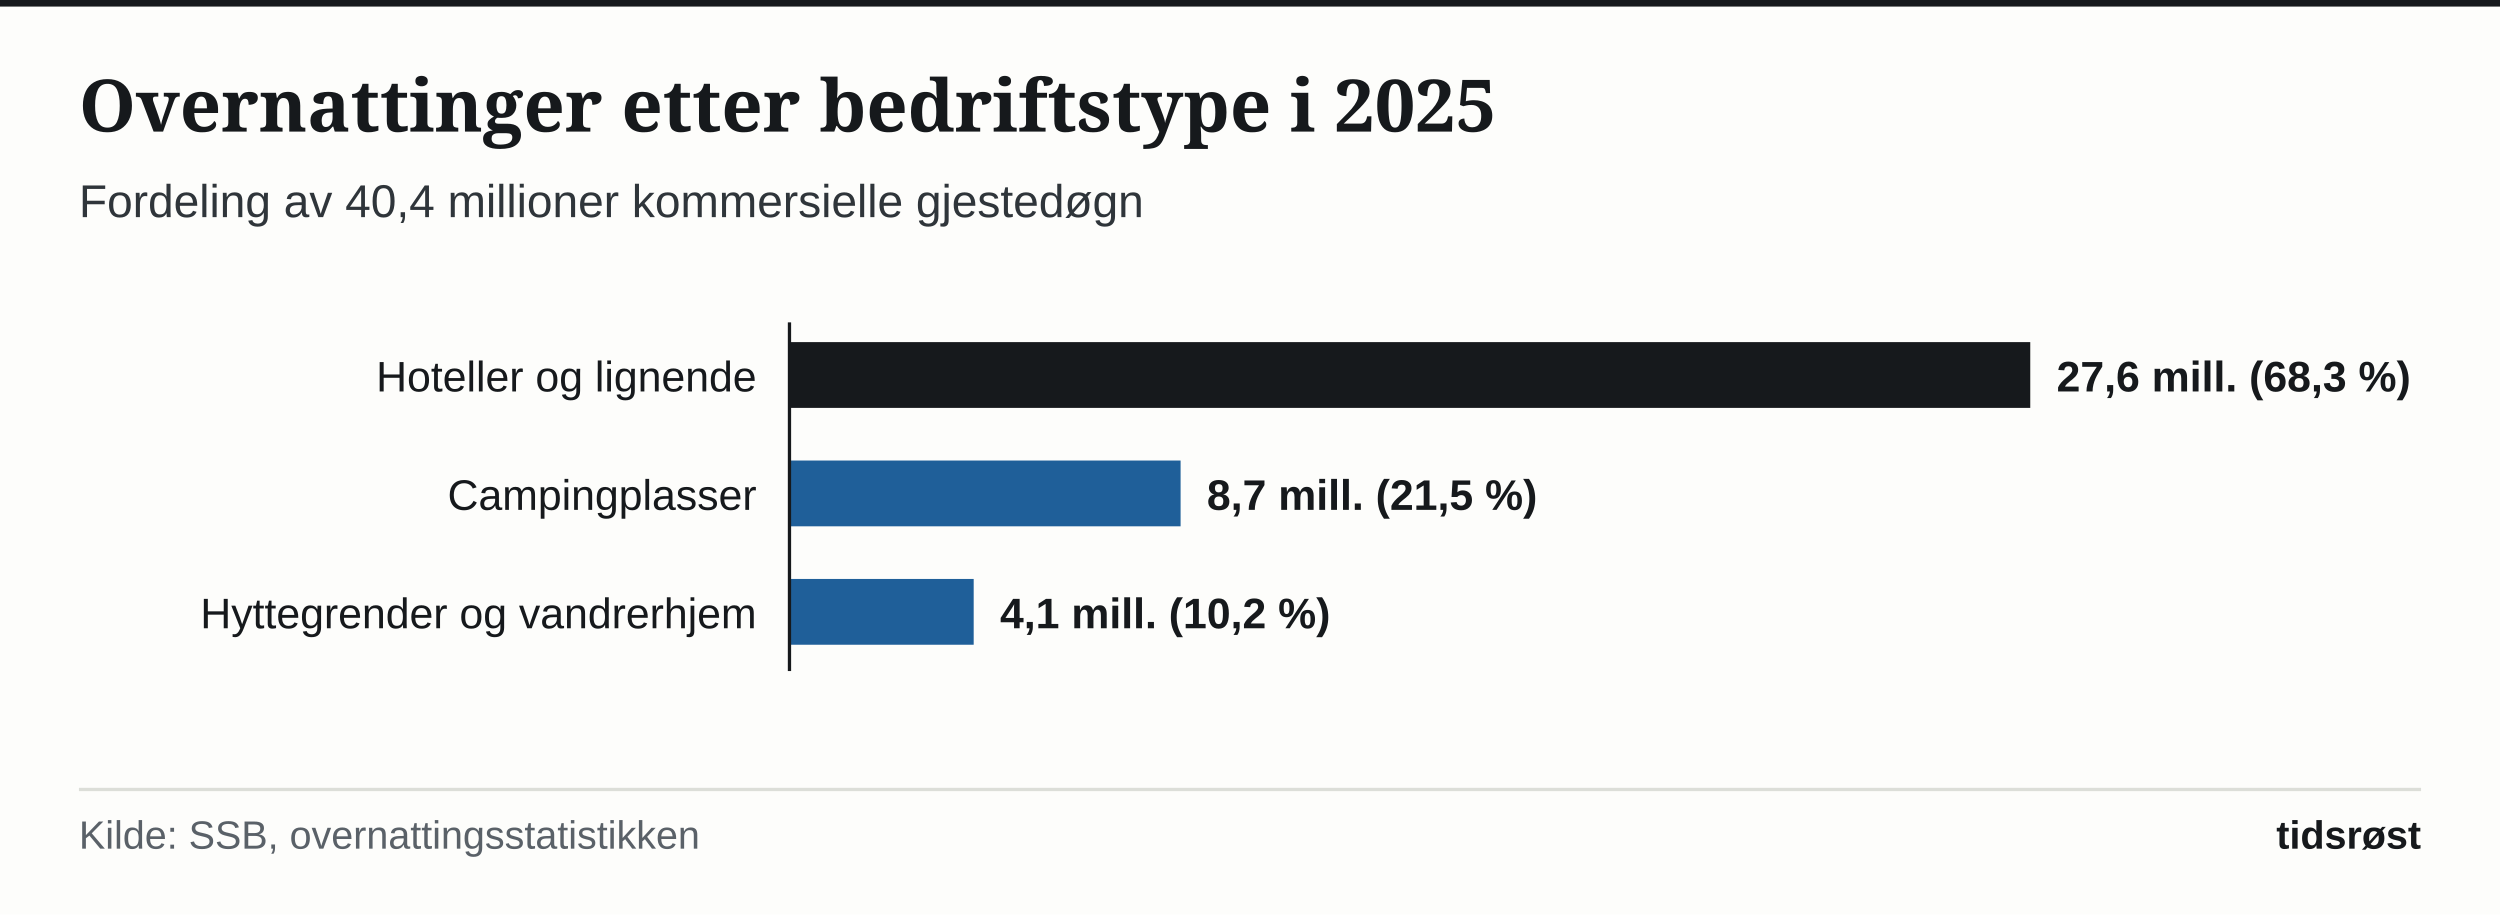
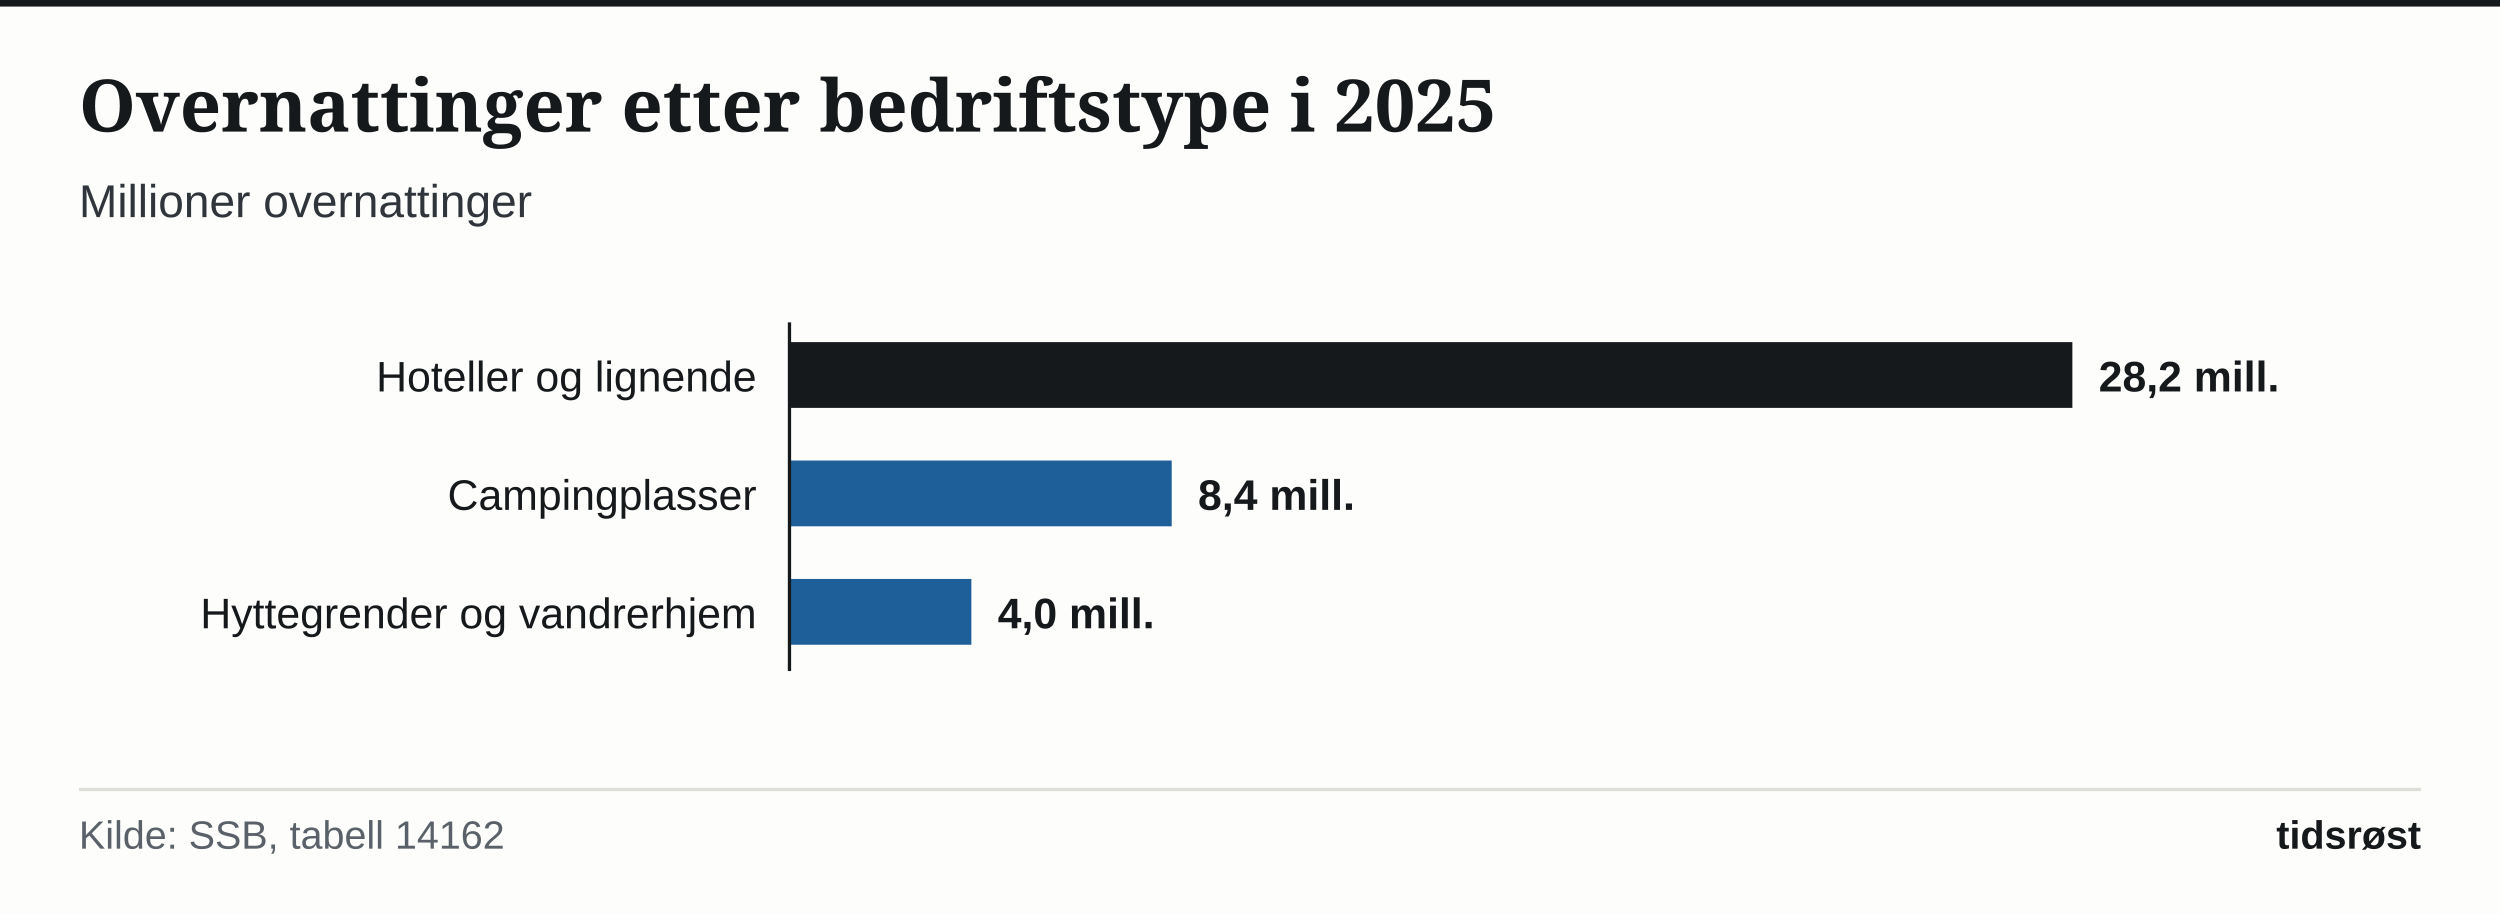
<svg xmlns="http://www.w3.org/2000/svg" viewBox="0 0 760 278" width="760" height="278" role="img" aria-label="Overnattinger etter bedriftstype i 2025">
  <rect width="760" height="278" fill="#fdfdfb" />
  <rect x="0" y="0" width="760" height="2" fill="#16191c" />
  <text x="24" y="40" font-family="'Source Serif 4', Georgia, serif" font-size="22" font-weight="650" fill="#16191c">Overnattinger etter bedriftstype i 2025</text>
-   <text x="24" y="66" font-family="Archivo, 'Helvetica Neue', Arial, sans-serif" font-size="14" fill="#2f353a">Fordeling av 40,4 millioner kommersielle gjestedøgn</text>
+   <text x="24" y="66" font-family="Archivo, 'Helvetica Neue', Arial, sans-serif" font-size="14" fill="#2f353a">Millioner overnattinger</text>
  <text x="230" y="119" text-anchor="end" font-family="Archivo, 'Helvetica Neue', Arial, sans-serif" font-size="13" fill="#16191c">Hoteller og lignende</text>
-   <rect x="240" y="104" width="377.2" height="20" fill="#16191c" />
-   <text x="625.2" y="119" font-family="Archivo, 'Helvetica Neue', Arial, sans-serif" font-size="13" font-weight="600" fill="#16191c">27,6 mill. (68,3 %)</text>
+   <rect x="240" y="104" width="390.0" height="20" fill="#16191c" />
+   <text x="638.0" y="119" font-family="Archivo, 'Helvetica Neue', Arial, sans-serif" font-size="13" font-weight="600" fill="#16191c">28,2 mill.</text>
  <text x="230" y="155" text-anchor="end" font-family="Archivo, 'Helvetica Neue', Arial, sans-serif" font-size="13" fill="#16191c">Campingplasser</text>
-   <rect x="240" y="140" width="118.9" height="20" fill="#1f5f99" />
-   <text x="366.9" y="155" font-family="Archivo, 'Helvetica Neue', Arial, sans-serif" font-size="13" font-weight="600" fill="#16191c">8,7 mill. (21,5 %)</text>
+   <rect x="240" y="140" width="116.2" height="20" fill="#1f5f99" />
+   <text x="364.2" y="155" font-family="Archivo, 'Helvetica Neue', Arial, sans-serif" font-size="13" font-weight="600" fill="#16191c">8,4 mill.</text>
  <text x="230" y="191" text-anchor="end" font-family="Archivo, 'Helvetica Neue', Arial, sans-serif" font-size="13" fill="#16191c">Hyttegrender og vandrerhjem</text>
-   <rect x="240" y="176" width="56.0" height="20" fill="#1f5f99" />
-   <text x="304.0" y="191" font-family="Archivo, 'Helvetica Neue', Arial, sans-serif" font-size="13" font-weight="600" fill="#16191c">4,1 mill. (10,2 %)</text>
+   <rect x="240" y="176" width="55.3" height="20" fill="#1f5f99" />
+   <text x="303.3" y="191" font-family="Archivo, 'Helvetica Neue', Arial, sans-serif" font-size="13" font-weight="600" fill="#16191c">4,0 mill.</text>
  <line x1="240" x2="240" y1="98" y2="204" stroke="#16191c" stroke-width="1" />
  <line x1="24" x2="736" y1="240" y2="240" stroke="#dcded8" stroke-width="1" />
-   <text x="24" y="258" font-family="Archivo, 'Helvetica Neue', Arial, sans-serif" font-size="12" fill="#5a6168">Kilde: SSB, overnattingsstatistikken</text>
+   <text x="24" y="258" font-family="Archivo, 'Helvetica Neue', Arial, sans-serif" font-size="12" fill="#5a6168">Kilde: SSB, tabell 14162</text>
  <text x="736" y="258" text-anchor="end" font-family="Archivo, 'Helvetica Neue', Arial, sans-serif" font-size="12" font-weight="700" fill="#16191c">tidsrøst</text>
</svg>
